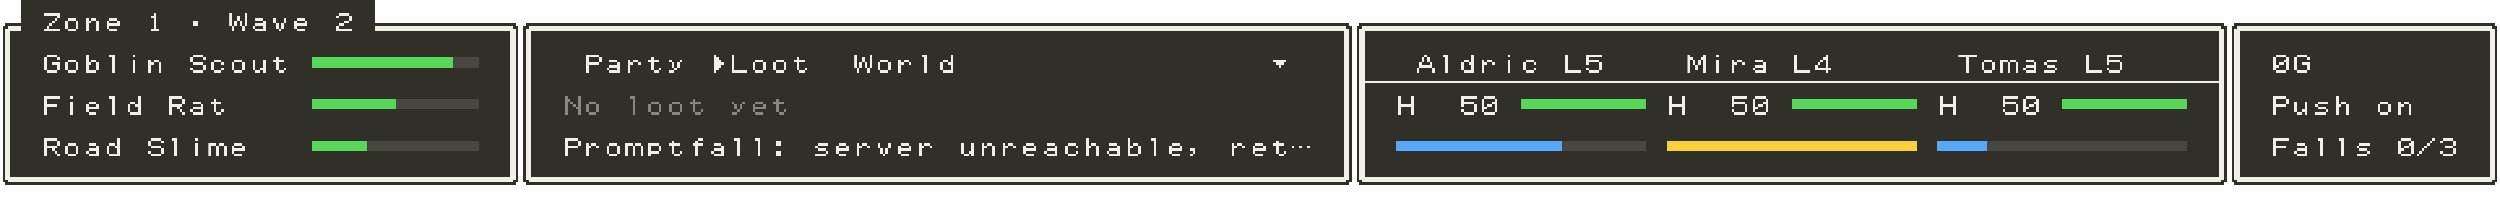
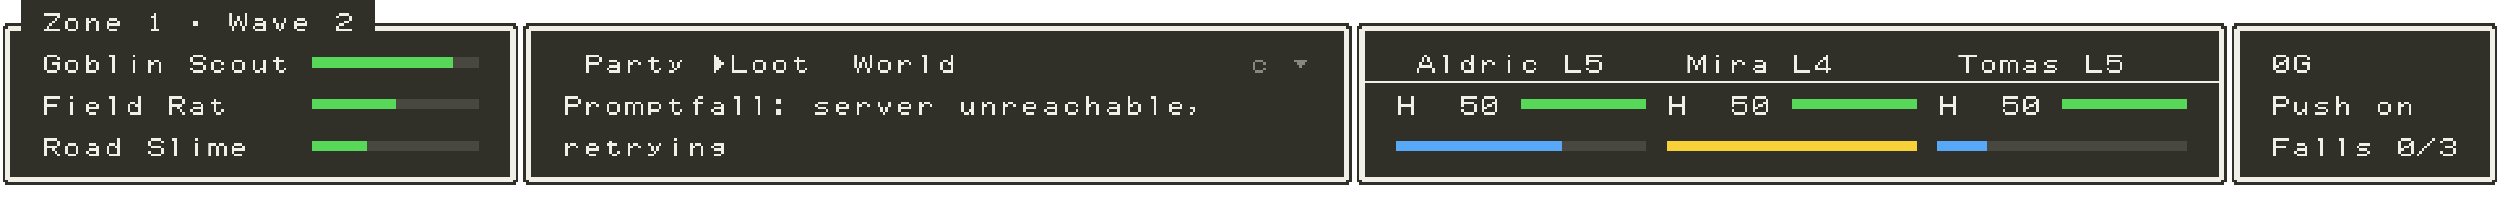
<svg xmlns="http://www.w3.org/2000/svg" viewBox="0 0 960 80" width="960" height="80" shape-rendering="crispEdges">
  <defs>
    <symbol id="g0">
      <path d="M1 5h6v1h-6zM6 6h1v1h-1zM5 7h1v1h-1zM4 8h1v1h-1zM3 9h1v1h-1zM2 10h1v1h-1zM1 11h6v1h-6z" />
    </symbol>
    <symbol id="g1">
      <path d="M2 7h3v1h-3zM1 8h1v1h-1zM5 8h1v1h-1zM1 9h1v1h-1zM5 9h1v1h-1zM1 10h1v1h-1zM5 10h1v1h-1zM2 11h3v1h-3z" />
    </symbol>
    <symbol id="g2">
      <path d="M1 7h1v1h-1zM3 7h2v1h-2zM1 8h2v1h-2zM5 8h1v1h-1zM1 9h1v1h-1zM5 9h1v1h-1zM1 10h1v1h-1zM5 10h1v1h-1zM1 11h1v1h-1zM5 11h1v1h-1z" />
    </symbol>
    <symbol id="g3">
      <path d="M2 7h3v1h-3zM1 8h1v1h-1zM5 8h1v1h-1zM1 9h5v1h-5zM1 10h1v1h-1zM2 11h3v1h-3z" />
    </symbol>
    <symbol id="g4">
      <path d="M3 5h1v1h-1zM2 6h2v1h-2zM3 7h1v1h-1zM3 8h1v1h-1zM3 9h1v1h-1zM3 10h1v1h-1zM2 11h3v1h-3z" />
    </symbol>
    <symbol id="g5">
      <path d="M2 8h2v1h-2zM2 9h2v1h-2z" />
    </symbol>
    <symbol id="g6">
      <path d="M0 5h1v1h-1zM6 5h1v1h-1zM0 6h1v1h-1zM3 6h1v1h-1zM6 6h1v1h-1zM0 7h1v1h-1zM3 7h1v1h-1zM6 7h1v1h-1zM0 8h1v1h-1zM2 8h1v1h-1zM4 8h1v1h-1zM6 8h1v1h-1zM0 9h1v1h-1zM2 9h1v1h-1zM4 9h1v1h-1zM6 9h1v1h-1zM1 10h1v1h-1zM5 10h1v1h-1zM1 11h1v1h-1zM5 11h1v1h-1z" />
    </symbol>
    <symbol id="g7">
      <path d="M2 7h3v1h-3zM5 8h1v1h-1zM2 9h4v1h-4zM1 10h1v1h-1zM5 10h1v1h-1zM2 11h4v1h-4z" />
    </symbol>
    <symbol id="g8">
      <path d="M1 7h1v1h-1zM5 7h1v1h-1zM1 8h1v1h-1zM5 8h1v1h-1zM2 9h1v1h-1zM4 9h1v1h-1zM2 10h1v1h-1zM4 10h1v1h-1zM3 11h1v1h-1z" />
    </symbol>
    <symbol id="g9">
      <path d="M2 5h4v1h-4zM1 6h1v1h-1zM6 6h1v1h-1zM6 7h1v1h-1zM4 8h2v1h-2zM2 9h2v1h-2zM1 10h1v1h-1zM1 11h6v1h-6z" />
    </symbol>
    <symbol id="g10">
      <path d="M2 5h4v1h-4zM1 6h1v1h-1zM6 6h1v1h-1zM1 7h1v1h-1zM1 8h1v1h-1zM4 8h3v1h-3zM1 9h1v1h-1zM6 9h1v1h-1zM1 10h1v1h-1zM6 10h1v1h-1zM2 11h4v1h-4z" />
    </symbol>
    <symbol id="g11">
      <path d="M1 5h1v1h-1zM1 6h1v1h-1zM1 7h1v1h-1zM3 7h2v1h-2zM1 8h2v1h-2zM5 8h1v1h-1zM1 9h1v1h-1zM5 9h1v1h-1zM1 10h1v1h-1zM5 10h1v1h-1zM1 11h4v1h-4z" />
    </symbol>
    <symbol id="g12">
      <path d="M2 5h2v1h-2zM3 6h1v1h-1zM3 7h1v1h-1zM3 8h1v1h-1zM3 9h1v1h-1zM3 10h1v1h-1zM3 11h1v1h-1z" />
    </symbol>
    <symbol id="g13">
      <path d="M3 5h1v1h-1zM3 7h1v1h-1zM3 8h1v1h-1zM3 9h1v1h-1zM3 10h1v1h-1zM3 11h1v1h-1z" />
    </symbol>
    <symbol id="g14">
      <path d="M2 5h4v1h-4zM1 6h1v1h-1zM6 6h1v1h-1zM1 7h1v1h-1zM2 8h4v1h-4zM6 9h1v1h-1zM1 10h1v1h-1zM6 10h1v1h-1zM2 11h4v1h-4z" />
    </symbol>
    <symbol id="g15">
      <path d="M2 7h3v1h-3zM1 8h1v1h-1zM5 8h1v1h-1zM1 9h1v1h-1zM1 10h1v1h-1zM5 10h1v1h-1zM2 11h3v1h-3z" />
    </symbol>
    <symbol id="g16">
      <path d="M1 7h1v1h-1zM5 7h1v1h-1zM1 8h1v1h-1zM5 8h1v1h-1zM1 9h1v1h-1zM5 9h1v1h-1zM1 10h1v1h-1zM4 10h2v1h-2zM2 11h2v1h-2zM5 11h1v1h-1z" />
    </symbol>
    <symbol id="g17">
      <path d="M2 6h1v1h-1zM1 7h4v1h-4zM2 8h1v1h-1zM2 9h1v1h-1zM2 10h1v1h-1zM5 10h1v1h-1zM3 11h2v1h-2z" />
    </symbol>
    <symbol id="g18">
      <path d="M1 5h6v1h-6zM1 6h1v1h-1zM1 7h1v1h-1zM1 8h5v1h-5zM1 9h1v1h-1zM1 10h1v1h-1zM1 11h1v1h-1z" />
    </symbol>
    <symbol id="g19">
      <path d="M5 5h1v1h-1zM5 6h1v1h-1zM2 7h2v1h-2zM5 7h1v1h-1zM1 8h1v1h-1zM4 8h2v1h-2zM1 9h1v1h-1zM5 9h1v1h-1zM1 10h1v1h-1zM5 10h1v1h-1zM2 11h4v1h-4z" />
    </symbol>
    <symbol id="g20">
      <path d="M1 5h5v1h-5zM1 6h1v1h-1zM6 6h1v1h-1zM1 7h1v1h-1zM6 7h1v1h-1zM1 8h5v1h-5zM1 9h1v1h-1zM4 9h1v1h-1zM1 10h1v1h-1zM5 10h1v1h-1zM1 11h1v1h-1zM6 11h1v1h-1z" />
    </symbol>
    <symbol id="g21">
      <path d="M0 7h3v1h-3zM4 7h2v1h-2zM0 8h1v1h-1zM3 8h1v1h-1zM6 8h1v1h-1zM0 9h1v1h-1zM3 9h1v1h-1zM6 9h1v1h-1zM0 10h1v1h-1zM3 10h1v1h-1zM6 10h1v1h-1zM0 11h1v1h-1zM3 11h1v1h-1zM6 11h1v1h-1z" />
    </symbol>
    <symbol id="g22">
      <path d="M1 5h5v1h-5zM1 6h1v1h-1zM6 6h1v1h-1zM1 7h1v1h-1zM6 7h1v1h-1zM1 8h5v1h-5zM1 9h1v1h-1zM1 10h1v1h-1zM1 11h1v1h-1z" />
    </symbol>
    <symbol id="g23">
      <path d="M1 7h1v1h-1zM3 7h2v1h-2zM1 8h2v1h-2zM5 8h1v1h-1zM1 9h1v1h-1zM1 10h1v1h-1zM1 11h1v1h-1z" />
    </symbol>
    <symbol id="g24">
      <path d="M1 7h1v1h-1zM5 7h1v1h-1zM2 8h1v1h-1zM4 8h1v1h-1zM2 9h1v1h-1zM4 9h1v1h-1zM3 10h1v1h-1zM1 11h2v1h-2z" />
    </symbol>
    <symbol id="g25">
      <path d="M2 5h1v1h-1zM2 6h2v1h-2zM2 7h3v1h-3zM2 8h4v1h-4zM2 9h3v1h-3zM2 10h2v1h-2zM2 11h1v1h-1z" />
    </symbol>
    <symbol id="g26">
      <path d="M1 5h1v1h-1zM1 6h1v1h-1zM1 7h1v1h-1zM1 8h1v1h-1zM1 9h1v1h-1zM1 10h1v1h-1zM1 11h6v1h-6z" />
    </symbol>
    <symbol id="g27">
      <path d="M1 7h5v1h-5zM2 8h3v1h-3zM3 9h1v1h-1z" />
    </symbol>
    <symbol id="g28">
-       <path d="M1 5h1v1h-1zM6 5h1v1h-1zM1 6h2v1h-2zM6 6h1v1h-1zM1 7h1v1h-1zM3 7h1v1h-1zM6 7h1v1h-1zM1 8h1v1h-1zM4 8h1v1h-1zM6 8h1v1h-1zM1 9h1v1h-1zM5 9h2v1h-2zM1 10h1v1h-1zM6 10h1v1h-1zM1 11h1v1h-1zM6 11h1v1h-1z" />
+       <path d="M1 7h4v1h-4zM1 8h1v1h-1zM5 8h1v1h-1zM1 9h1v1h-1zM5 9h1v1h-1zM1 10h4v1h-4zM1 11h1v1h-1z" />
    </symbol>
    <symbol id="g29">
-       <path d="M1 7h4v1h-4zM1 8h1v1h-1zM5 8h1v1h-1zM1 9h1v1h-1zM5 9h1v1h-1zM1 10h4v1h-4zM1 11h1v1h-1z" />
+       <path d="M4 5h2v1h-2zM3 6h1v1h-1zM2 7h4v1h-4zM3 8h1v1h-1zM3 9h1v1h-1zM3 10h1v1h-1zM3 11h1v1h-1z" />
    </symbol>
    <symbol id="g30">
-       <path d="M4 5h2v1h-2zM3 6h1v1h-1zM2 7h4v1h-4zM3 8h1v1h-1zM3 9h1v1h-1zM3 10h1v1h-1zM3 11h1v1h-1z" />
+       <path d="M2 6h2v1h-2zM2 7h2v1h-2zM2 10h2v1h-2zM2 11h2v1h-2z" />
    </symbol>
    <symbol id="g31">
-       <path d="M2 6h2v1h-2zM2 7h2v1h-2zM2 10h2v1h-2zM2 11h2v1h-2z" />
+       <path d="M2 7h4v1h-4zM1 8h1v1h-1zM2 9h3v1h-3zM5 10h1v1h-1zM1 11h4v1h-4z" />
    </symbol>
    <symbol id="g32">
-       <path d="M2 7h4v1h-4zM1 8h1v1h-1zM2 9h3v1h-3zM5 10h1v1h-1zM1 11h4v1h-4z" />
+       <path d="M1 5h1v1h-1zM1 6h1v1h-1zM1 7h1v1h-1zM3 7h2v1h-2zM1 8h2v1h-2zM5 8h1v1h-1zM1 9h1v1h-1zM5 9h1v1h-1zM1 10h1v1h-1zM5 10h1v1h-1zM1 11h1v1h-1zM5 11h1v1h-1z" />
    </symbol>
    <symbol id="g33">
-       <path d="M1 5h1v1h-1zM1 6h1v1h-1zM1 7h1v1h-1zM3 7h2v1h-2zM1 8h2v1h-2zM5 8h1v1h-1zM1 9h1v1h-1zM5 9h1v1h-1zM1 10h1v1h-1zM5 10h1v1h-1zM1 11h1v1h-1zM5 11h1v1h-1z" />
+       <path d="M1 9h2v1h-2zM2 10h1v1h-1zM1 11h1v1h-1z" />
    </symbol>
    <symbol id="g34">
-       <path d="M1 9h2v1h-2zM2 10h1v1h-1zM1 11h1v1h-1z" />
+       <path d="M2 7h4v1h-4zM1 8h1v1h-1zM5 8h1v1h-1zM2 9h4v1h-4zM5 10h1v1h-1zM2 11h3v1h-3z" />
    </symbol>
    <symbol id="g35">
-       <path d="M0 8h1v1h-1zM3 8h1v1h-1zM6 8h1v1h-1z" />
+       <path d="M3 5h1v1h-1zM2 6h1v1h-1zM4 6h1v1h-1zM2 7h1v1h-1zM4 7h1v1h-1zM1 8h1v1h-1zM5 8h1v1h-1zM1 9h5v1h-5zM0 10h1v1h-1zM6 10h1v1h-1zM0 11h1v1h-1zM6 11h1v1h-1z" />
    </symbol>
    <symbol id="g36">
-       <path d="M3 5h1v1h-1zM2 6h1v1h-1zM4 6h1v1h-1zM2 7h1v1h-1zM4 7h1v1h-1zM1 8h1v1h-1zM5 8h1v1h-1zM1 9h5v1h-5zM0 10h1v1h-1zM6 10h1v1h-1zM0 11h1v1h-1zM6 11h1v1h-1z" />
+       <path d="M1 5h6v1h-6zM1 6h1v1h-1zM1 7h5v1h-5zM1 8h1v1h-1zM6 8h1v1h-1zM6 9h1v1h-1zM1 10h1v1h-1zM6 10h1v1h-1zM2 11h4v1h-4z" />
    </symbol>
    <symbol id="g37">
-       <path d="M1 5h6v1h-6zM1 6h1v1h-1zM1 7h5v1h-5zM1 8h1v1h-1zM6 8h1v1h-1zM6 9h1v1h-1zM1 10h1v1h-1zM6 10h1v1h-1zM2 11h4v1h-4z" />
+       <path d="M0 5h1v1h-1zM6 5h1v1h-1zM0 6h2v1h-2zM5 6h2v1h-2zM0 7h1v1h-1zM2 7h1v1h-1zM4 7h1v1h-1zM6 7h1v1h-1zM0 8h1v1h-1zM2 8h1v1h-1zM4 8h1v1h-1zM6 8h1v1h-1zM0 9h1v1h-1zM3 9h1v1h-1zM6 9h1v1h-1zM0 10h1v1h-1zM3 10h1v1h-1zM6 10h1v1h-1zM0 11h1v1h-1zM6 11h1v1h-1z" />
    </symbol>
    <symbol id="g38">
-       <path d="M0 5h1v1h-1zM6 5h1v1h-1zM0 6h2v1h-2zM5 6h2v1h-2zM0 7h1v1h-1zM2 7h1v1h-1zM4 7h1v1h-1zM6 7h1v1h-1zM0 8h1v1h-1zM2 8h1v1h-1zM4 8h1v1h-1zM6 8h1v1h-1zM0 9h1v1h-1zM3 9h1v1h-1zM6 9h1v1h-1zM0 10h1v1h-1zM3 10h1v1h-1zM6 10h1v1h-1zM0 11h1v1h-1zM6 11h1v1h-1z" />
+       <path d="M5 5h1v1h-1zM4 6h2v1h-2zM3 7h1v1h-1zM5 7h1v1h-1zM2 8h1v1h-1zM5 8h1v1h-1zM1 9h1v1h-1zM5 9h1v1h-1zM1 10h6v1h-6zM5 11h1v1h-1z" />
    </symbol>
    <symbol id="g39">
-       <path d="M5 5h1v1h-1zM4 6h2v1h-2zM3 7h1v1h-1zM5 7h1v1h-1zM2 8h1v1h-1zM5 8h1v1h-1zM1 9h1v1h-1zM5 9h1v1h-1zM1 10h6v1h-6zM5 11h1v1h-1z" />
+       <path d="M0 5h7v1h-7zM3 6h1v1h-1zM3 7h1v1h-1zM3 8h1v1h-1zM3 9h1v1h-1zM3 10h1v1h-1zM3 11h1v1h-1z" />
    </symbol>
    <symbol id="g40">
-       <path d="M0 5h7v1h-7zM3 6h1v1h-1zM3 7h1v1h-1zM3 8h1v1h-1zM3 9h1v1h-1zM3 10h1v1h-1zM3 11h1v1h-1z" />
+       <path d="M1 5h1v1h-1zM6 5h1v1h-1zM1 6h1v1h-1zM6 6h1v1h-1zM1 7h1v1h-1zM6 7h1v1h-1zM1 8h6v1h-6zM1 9h1v1h-1zM6 9h1v1h-1zM1 10h1v1h-1zM6 10h1v1h-1zM1 11h1v1h-1zM6 11h1v1h-1z" />
    </symbol>
    <symbol id="g41">
-       <path d="M1 5h1v1h-1zM6 5h1v1h-1zM1 6h1v1h-1zM6 6h1v1h-1zM1 7h1v1h-1zM6 7h1v1h-1zM1 8h6v1h-6zM1 9h1v1h-1zM6 9h1v1h-1zM1 10h1v1h-1zM6 10h1v1h-1zM1 11h1v1h-1zM6 11h1v1h-1z" />
+       <path d="M2 5h4v1h-4zM1 6h1v1h-1zM6 6h1v1h-1zM1 7h1v1h-1zM5 7h2v1h-2zM1 8h1v1h-1zM3 8h2v1h-2zM6 8h1v1h-1zM1 9h2v1h-2zM6 9h1v1h-1zM1 10h1v1h-1zM6 10h1v1h-1zM2 11h4v1h-4z" />
    </symbol>
    <symbol id="g42">
-       <path d="M2 5h4v1h-4zM1 6h1v1h-1zM6 6h1v1h-1zM1 7h1v1h-1zM5 7h2v1h-2zM1 8h1v1h-1zM3 8h2v1h-2zM6 8h1v1h-1zM1 9h2v1h-2zM6 9h1v1h-1zM1 10h1v1h-1zM6 10h1v1h-1zM2 11h4v1h-4z" />
+       <path d="M6 5h1v1h-1zM5 6h1v1h-1zM4 7h1v1h-1zM3 8h1v1h-1zM2 9h1v1h-1zM1 10h1v1h-1zM0 11h1v1h-1z" />
    </symbol>
    <symbol id="g43">
-       <path d="M6 5h1v1h-1zM5 6h1v1h-1zM4 7h1v1h-1zM3 8h1v1h-1zM2 9h1v1h-1zM1 10h1v1h-1zM0 11h1v1h-1z" />
-     </symbol>
-     <symbol id="g44">
      <path d="M2 5h4v1h-4zM1 6h1v1h-1zM6 6h1v1h-1zM6 7h1v1h-1zM3 8h3v1h-3zM6 9h1v1h-1zM1 10h1v1h-1zM6 10h1v1h-1zM2 11h4v1h-4z" />
    </symbol>
  </defs>
  <g id="w-enemy">
    <path fill="#303028" d="M2 9H198V10H199V70H198V71H2V70H1V10H2Z" />
    <g fill="#f0f0e8">
      <rect x="3" y="10" width="194" height="1" />
      <rect x="2" y="11" width="196" height="1" />
      <rect x="2" y="68" width="196" height="1" />
      <rect x="3" y="69" width="194" height="1" />
      <rect x="2" y="12" width="2" height="56" />
      <rect x="196" y="12" width="2" height="56" />
    </g>
    <rect x="8" y="0" width="136" height="16" fill="#303028" />
    <use href="#g0" x="16" y="0" fill="#f0f0e8" />
    <use href="#g1" x="24" y="0" fill="#f0f0e8" />
    <use href="#g2" x="32" y="0" fill="#f0f0e8" />
    <use href="#g3" x="40" y="0" fill="#f0f0e8" />
    <use href="#g4" x="56" y="0" fill="#f0f0e8" />
    <use href="#g5" x="72" y="0" fill="#f0f0e8" />
    <use href="#g6" x="88" y="0" fill="#f0f0e8" />
    <use href="#g7" x="96" y="0" fill="#f0f0e8" />
    <use href="#g8" x="104" y="0" fill="#f0f0e8" />
    <use href="#g3" x="112" y="0" fill="#f0f0e8" />
    <use href="#g9" x="128" y="0" fill="#f0f0e8" />
    <rect x="120" y="22" width="64" height="4" fill="#484840" />
    <rect x="120" y="22" width="54" height="4" fill="#58d858">
      <animate attributeName="width" values="54;54;45;45" keyTimes="0;0.12;0.12;1" dur="3000ms" fill="freeze" />
      <animate attributeName="fill" values="#58d858;#58d858;#58d858;#58d858" keyTimes="0;0.12;0.12;1" calcMode="discrete" dur="3000ms" fill="freeze" />
    </rect>
    <use href="#g10" x="16" y="16" fill="#f0f0e8" />
    <use href="#g1" x="24" y="16" fill="#f0f0e8" />
    <use href="#g11" x="32" y="16" fill="#f0f0e8" />
    <use href="#g12" x="40" y="16" fill="#f0f0e8" />
    <use href="#g13" x="48" y="16" fill="#f0f0e8" />
    <use href="#g2" x="56" y="16" fill="#f0f0e8" />
    <use href="#g14" x="72" y="16" fill="#f0f0e8" />
    <use href="#g15" x="80" y="16" fill="#f0f0e8" />
    <use href="#g1" x="88" y="16" fill="#f0f0e8" />
    <use href="#g16" x="96" y="16" fill="#f0f0e8" />
    <use href="#g17" x="104" y="16" fill="#f0f0e8" />
    <rect x="120" y="38" width="64" height="4" fill="#484840" />
    <rect x="120" y="38" width="32" height="4" fill="#58d858" />
    <use href="#g18" x="16" y="32" fill="#f0f0e8" />
    <use href="#g13" x="24" y="32" fill="#f0f0e8" />
    <use href="#g3" x="32" y="32" fill="#f0f0e8" />
    <use href="#g12" x="40" y="32" fill="#f0f0e8" />
    <use href="#g19" x="48" y="32" fill="#f0f0e8" />
    <use href="#g20" x="64" y="32" fill="#f0f0e8" />
    <use href="#g7" x="72" y="32" fill="#f0f0e8" />
    <use href="#g17" x="80" y="32" fill="#f0f0e8" />
    <rect x="120" y="54" width="64" height="4" fill="#484840" />
    <rect x="120" y="54" width="21" height="4" fill="#58d858" />
    <use href="#g20" x="16" y="48" fill="#f0f0e8" />
    <use href="#g1" x="24" y="48" fill="#f0f0e8" />
    <use href="#g7" x="32" y="48" fill="#f0f0e8" />
    <use href="#g19" x="40" y="48" fill="#f0f0e8" />
    <use href="#g14" x="56" y="48" fill="#f0f0e8" />
    <use href="#g12" x="64" y="48" fill="#f0f0e8" />
    <use href="#g13" x="72" y="48" fill="#f0f0e8" />
    <use href="#g21" x="80" y="48" fill="#f0f0e8" />
    <use href="#g3" x="88" y="48" fill="#f0f0e8" />
  </g>
  <g id="w-message">
    <path fill="#303028" d="M202 9H518V10H519V70H518V71H202V70H201V10H202Z" />
    <g fill="#f0f0e8">
      <rect x="203" y="10" width="314" height="1" />
      <rect x="202" y="11" width="316" height="1" />
      <rect x="202" y="68" width="316" height="1" />
      <rect x="203" y="69" width="314" height="1" />
      <rect x="202" y="12" width="2" height="56" />
      <rect x="516" y="12" width="2" height="56" />
    </g>
    <use href="#g25" x="272" y="16" fill="#f0f0e8" />
    <use href="#g22" x="224" y="16" fill="#f0f0e8" />
    <use href="#g7" x="232" y="16" fill="#f0f0e8" />
    <use href="#g23" x="240" y="16" fill="#f0f0e8" />
    <use href="#g17" x="248" y="16" fill="#f0f0e8" />
    <use href="#g24" x="256" y="16" fill="#f0f0e8" />
    <use href="#g26" x="280" y="16" fill="#f0f0e8" />
    <use href="#g1" x="288" y="16" fill="#f0f0e8" />
    <use href="#g1" x="296" y="16" fill="#f0f0e8" />
    <use href="#g17" x="304" y="16" fill="#f0f0e8" />
    <use href="#g6" x="328" y="16" fill="#f0f0e8" />
    <use href="#g1" x="336" y="16" fill="#f0f0e8" />
    <use href="#g23" x="344" y="16" fill="#f0f0e8" />
    <use href="#g12" x="352" y="16" fill="#f0f0e8" />
    <use href="#g19" x="360" y="16" fill="#f0f0e8" />
-     <use href="#g27" x="488" y="16" fill="#f0f0e8" />
-     <use href="#g28" x="216" y="32" fill="#888880" />
-     <use href="#g1" x="224" y="32" fill="#888880" />
-     <use href="#g12" x="240" y="32" fill="#888880" />
-     <use href="#g1" x="248" y="32" fill="#888880" />
-     <use href="#g1" x="256" y="32" fill="#888880" />
-     <use href="#g17" x="264" y="32" fill="#888880" />
-     <use href="#g24" x="280" y="32" fill="#888880" />
-     <use href="#g3" x="288" y="32" fill="#888880" />
-     <use href="#g17" x="296" y="32" fill="#888880" />
-     <use href="#g22" x="216" y="48" fill="#f0f0e8" />
-     <use href="#g23" x="224" y="48" fill="#f0f0e8" />
-     <use href="#g1" x="232" y="48" fill="#f0f0e8" />
-     <use href="#g21" x="240" y="48" fill="#f0f0e8" />
-     <use href="#g29" x="248" y="48" fill="#f0f0e8" />
-     <use href="#g17" x="256" y="48" fill="#f0f0e8" />
-     <use href="#g30" x="264" y="48" fill="#f0f0e8" />
-     <use href="#g7" x="272" y="48" fill="#f0f0e8" />
-     <use href="#g12" x="280" y="48" fill="#f0f0e8" />
-     <use href="#g12" x="288" y="48" fill="#f0f0e8" />
-     <use href="#g31" x="296" y="48" fill="#f0f0e8" />
-     <use href="#g32" x="312" y="48" fill="#f0f0e8" />
-     <use href="#g3" x="320" y="48" fill="#f0f0e8" />
-     <use href="#g23" x="328" y="48" fill="#f0f0e8" />
-     <use href="#g8" x="336" y="48" fill="#f0f0e8" />
-     <use href="#g3" x="344" y="48" fill="#f0f0e8" />
-     <use href="#g23" x="352" y="48" fill="#f0f0e8" />
-     <use href="#g16" x="368" y="48" fill="#f0f0e8" />
-     <use href="#g2" x="376" y="48" fill="#f0f0e8" />
-     <use href="#g23" x="384" y="48" fill="#f0f0e8" />
-     <use href="#g3" x="392" y="48" fill="#f0f0e8" />
-     <use href="#g7" x="400" y="48" fill="#f0f0e8" />
-     <use href="#g15" x="408" y="48" fill="#f0f0e8" />
-     <use href="#g33" x="416" y="48" fill="#f0f0e8" />
-     <use href="#g7" x="424" y="48" fill="#f0f0e8" />
-     <use href="#g11" x="432" y="48" fill="#f0f0e8" />
-     <use href="#g12" x="440" y="48" fill="#f0f0e8" />
-     <use href="#g3" x="448" y="48" fill="#f0f0e8" />
-     <use href="#g34" x="456" y="48" fill="#f0f0e8" />
-     <use href="#g23" x="472" y="48" fill="#f0f0e8" />
-     <use href="#g3" x="480" y="48" fill="#f0f0e8" />
-     <use href="#g17" x="488" y="48" fill="#f0f0e8" />
-     <use href="#g35" x="496" y="48" fill="#f0f0e8" />
+     <use href="#g15" x="480" y="16" fill="#888880" />
+     <use href="#g27" x="496" y="16" fill="#888880" />
+     <use href="#g22" x="216" y="32" fill="#f0f0e8" />
+     <use href="#g23" x="224" y="32" fill="#f0f0e8" />
+     <use href="#g1" x="232" y="32" fill="#f0f0e8" />
+     <use href="#g21" x="240" y="32" fill="#f0f0e8" />
+     <use href="#g28" x="248" y="32" fill="#f0f0e8" />
+     <use href="#g17" x="256" y="32" fill="#f0f0e8" />
+     <use href="#g29" x="264" y="32" fill="#f0f0e8" />
+     <use href="#g7" x="272" y="32" fill="#f0f0e8" />
+     <use href="#g12" x="280" y="32" fill="#f0f0e8" />
+     <use href="#g12" x="288" y="32" fill="#f0f0e8" />
+     <use href="#g30" x="296" y="32" fill="#f0f0e8" />
+     <use href="#g31" x="312" y="32" fill="#f0f0e8" />
+     <use href="#g3" x="320" y="32" fill="#f0f0e8" />
+     <use href="#g23" x="328" y="32" fill="#f0f0e8" />
+     <use href="#g8" x="336" y="32" fill="#f0f0e8" />
+     <use href="#g3" x="344" y="32" fill="#f0f0e8" />
+     <use href="#g23" x="352" y="32" fill="#f0f0e8" />
+     <use href="#g16" x="368" y="32" fill="#f0f0e8" />
+     <use href="#g2" x="376" y="32" fill="#f0f0e8" />
+     <use href="#g23" x="384" y="32" fill="#f0f0e8" />
+     <use href="#g3" x="392" y="32" fill="#f0f0e8" />
+     <use href="#g7" x="400" y="32" fill="#f0f0e8" />
+     <use href="#g15" x="408" y="32" fill="#f0f0e8" />
+     <use href="#g32" x="416" y="32" fill="#f0f0e8" />
+     <use href="#g7" x="424" y="32" fill="#f0f0e8" />
+     <use href="#g11" x="432" y="32" fill="#f0f0e8" />
+     <use href="#g12" x="440" y="32" fill="#f0f0e8" />
+     <use href="#g3" x="448" y="32" fill="#f0f0e8" />
+     <use href="#g33" x="456" y="32" fill="#f0f0e8" />
+     <use href="#g23" x="216" y="48" fill="#f0f0e8" />
+     <use href="#g3" x="224" y="48" fill="#f0f0e8" />
+     <use href="#g17" x="232" y="48" fill="#f0f0e8" />
+     <use href="#g23" x="240" y="48" fill="#f0f0e8" />
+     <use href="#g24" x="248" y="48" fill="#f0f0e8" />
+     <use href="#g13" x="256" y="48" fill="#f0f0e8" />
+     <use href="#g2" x="264" y="48" fill="#f0f0e8" />
+     <use href="#g34" x="272" y="48" fill="#f0f0e8" />
  </g>
  <g id="w-party">
    <path fill="#303028" d="M522 9H854V10H855V70H854V71H522V70H521V10H522Z" />
    <g fill="#f0f0e8">
      <rect x="523" y="10" width="330" height="1" />
      <rect x="522" y="11" width="332" height="1" />
      <rect x="522" y="68" width="332" height="1" />
      <rect x="523" y="69" width="330" height="1" />
      <rect x="522" y="12" width="2" height="56" />
      <rect x="852" y="12" width="2" height="56" />
    </g>
    <use href="#g25" x="640" y="16" fill="#f0f0e8" visibility="hidden">
      <set attributeName="visibility" to="visible" begin="0ms" end="400ms" />
    </use>
-     <use href="#g36" x="544" y="16" fill="#f0f0e8" />
+     <use href="#g35" x="544" y="16" fill="#f0f0e8" />
    <use href="#g12" x="552" y="16" fill="#f0f0e8" />
    <use href="#g19" x="560" y="16" fill="#f0f0e8" />
    <use href="#g23" x="568" y="16" fill="#f0f0e8" />
    <use href="#g13" x="576" y="16" fill="#f0f0e8" />
    <use href="#g15" x="584" y="16" fill="#f0f0e8" />
    <use href="#g26" x="600" y="16" fill="#f0f0e8" />
-     <use href="#g37" x="608" y="16" fill="#f0f0e8" />
-     <use href="#g38" x="648" y="16" fill="#f0f0e8" />
+     <use href="#g36" x="608" y="16" fill="#f0f0e8" />
+     <use href="#g37" x="648" y="16" fill="#f0f0e8" />
    <use href="#g13" x="656" y="16" fill="#f0f0e8" />
    <use href="#g23" x="664" y="16" fill="#f0f0e8" />
    <use href="#g7" x="672" y="16" fill="#f0f0e8" />
    <use href="#g26" x="688" y="16" fill="#f0f0e8" />
-     <use href="#g39" x="696" y="16" fill="#f0f0e8" />
-     <use href="#g40" x="752" y="16" fill="#f0f0e8" />
+     <use href="#g38" x="696" y="16" fill="#f0f0e8" />
+     <use href="#g39" x="752" y="16" fill="#f0f0e8" />
    <use href="#g1" x="760" y="16" fill="#f0f0e8" />
    <use href="#g21" x="768" y="16" fill="#f0f0e8" />
    <use href="#g7" x="776" y="16" fill="#f0f0e8" />
-     <use href="#g32" x="784" y="16" fill="#f0f0e8" />
+     <use href="#g31" x="784" y="16" fill="#f0f0e8" />
    <use href="#g26" x="800" y="16" fill="#f0f0e8" />
-     <use href="#g37" x="808" y="16" fill="#f0f0e8" />
+     <use href="#g36" x="808" y="16" fill="#f0f0e8" />
    <rect x="522" y="31" width="332" height="1" fill="#f0f0e8" />
    <rect x="584" y="38" width="48" height="4" fill="#484840" />
    <rect x="584" y="38" width="48" height="4" fill="#58d858" />
    <rect x="688" y="38" width="48" height="4" fill="#484840" />
    <rect x="688" y="38" width="48" height="4" fill="#58d858" />
    <rect x="792" y="38" width="48" height="4" fill="#484840" />
    <rect x="792" y="38" width="48" height="4" fill="#58d858" />
-     <use href="#g41" x="536" y="32" fill="#f0f0e8" />
-     <use href="#g37" x="560" y="32" fill="#f0f0e8" />
-     <use href="#g42" x="568" y="32" fill="#f0f0e8" />
-     <use href="#g41" x="640" y="32" fill="#f0f0e8" />
-     <use href="#g37" x="664" y="32" fill="#f0f0e8" />
-     <use href="#g42" x="672" y="32" fill="#f0f0e8" />
-     <use href="#g41" x="744" y="32" fill="#f0f0e8" />
-     <use href="#g37" x="768" y="32" fill="#f0f0e8" />
-     <use href="#g42" x="776" y="32" fill="#f0f0e8" />
+     <use href="#g40" x="536" y="32" fill="#f0f0e8" />
+     <use href="#g36" x="560" y="32" fill="#f0f0e8" />
+     <use href="#g41" x="568" y="32" fill="#f0f0e8" />
+     <use href="#g40" x="640" y="32" fill="#f0f0e8" />
+     <use href="#g36" x="664" y="32" fill="#f0f0e8" />
+     <use href="#g41" x="672" y="32" fill="#f0f0e8" />
+     <use href="#g40" x="744" y="32" fill="#f0f0e8" />
+     <use href="#g36" x="768" y="32" fill="#f0f0e8" />
+     <use href="#g41" x="776" y="32" fill="#f0f0e8" />
    <rect x="536" y="54" width="96" height="4" fill="#484840" />
    <rect x="536" y="54" width="64" height="4" fill="#58a8f8">
      <animate attributeName="width" values="64;64" keyTimes="0;1" dur="3000ms" fill="freeze" />
      <animate attributeName="fill" values="#58a8f8;#58a8f8" keyTimes="0;1" calcMode="discrete" dur="3000ms" fill="freeze" />
    </rect>
    <rect x="640" y="54" width="96" height="4" fill="#484840" />
    <rect x="640" y="54" width="96" height="4" fill="#f8d038">
      <animate attributeName="width" values="96;96" keyTimes="0;1" dur="3000ms" fill="freeze" />
      <animate attributeName="fill" values="#f8d038;#f8d038" keyTimes="0;1" calcMode="discrete" dur="3000ms" fill="freeze" />
    </rect>
    <rect x="744" y="54" width="96" height="4" fill="#484840" />
    <rect x="744" y="54" width="19" height="4" fill="#58a8f8">
      <animate attributeName="width" values="19;19" keyTimes="0;1" dur="3000ms" fill="freeze" />
      <animate attributeName="fill" values="#58a8f8;#58a8f8" keyTimes="0;1" calcMode="discrete" dur="3000ms" fill="freeze" />
    </rect>
  </g>
  <g id="w-purse">
    <path fill="#303028" d="M858 9H958V10H959V70H958V71H858V70H857V10H858Z" />
    <g fill="#f0f0e8">
      <rect x="859" y="10" width="98" height="1" />
      <rect x="858" y="11" width="100" height="1" />
      <rect x="858" y="68" width="100" height="1" />
      <rect x="859" y="69" width="98" height="1" />
      <rect x="858" y="12" width="2" height="56" />
      <rect x="956" y="12" width="2" height="56" />
    </g>
-     <use href="#g42" x="872" y="16" fill="#f0f0e8" />
+     <use href="#g41" x="872" y="16" fill="#f0f0e8" />
    <use href="#g10" x="880" y="16" fill="#f0f0e8" />
    <use href="#g22" x="872" y="32" fill="#f0f0e8" />
    <use href="#g16" x="880" y="32" fill="#f0f0e8" />
-     <use href="#g32" x="888" y="32" fill="#f0f0e8" />
-     <use href="#g33" x="896" y="32" fill="#f0f0e8" />
+     <use href="#g31" x="888" y="32" fill="#f0f0e8" />
+     <use href="#g32" x="896" y="32" fill="#f0f0e8" />
    <use href="#g1" x="912" y="32" fill="#f0f0e8" />
    <use href="#g2" x="920" y="32" fill="#f0f0e8" />
    <use href="#g18" x="872" y="48" fill="#f0f0e8" />
    <use href="#g7" x="880" y="48" fill="#f0f0e8" />
    <use href="#g12" x="888" y="48" fill="#f0f0e8" />
    <use href="#g12" x="896" y="48" fill="#f0f0e8" />
-     <use href="#g32" x="904" y="48" fill="#f0f0e8" />
-     <use href="#g42" x="920" y="48" fill="#f0f0e8" />
-     <use href="#g43" x="928" y="48" fill="#f0f0e8" />
-     <use href="#g44" x="936" y="48" fill="#f0f0e8" />
+     <use href="#g31" x="904" y="48" fill="#f0f0e8" />
+     <use href="#g41" x="920" y="48" fill="#f0f0e8" />
+     <use href="#g42" x="928" y="48" fill="#f0f0e8" />
+     <use href="#g43" x="936" y="48" fill="#f0f0e8" />
  </g>
</svg>
